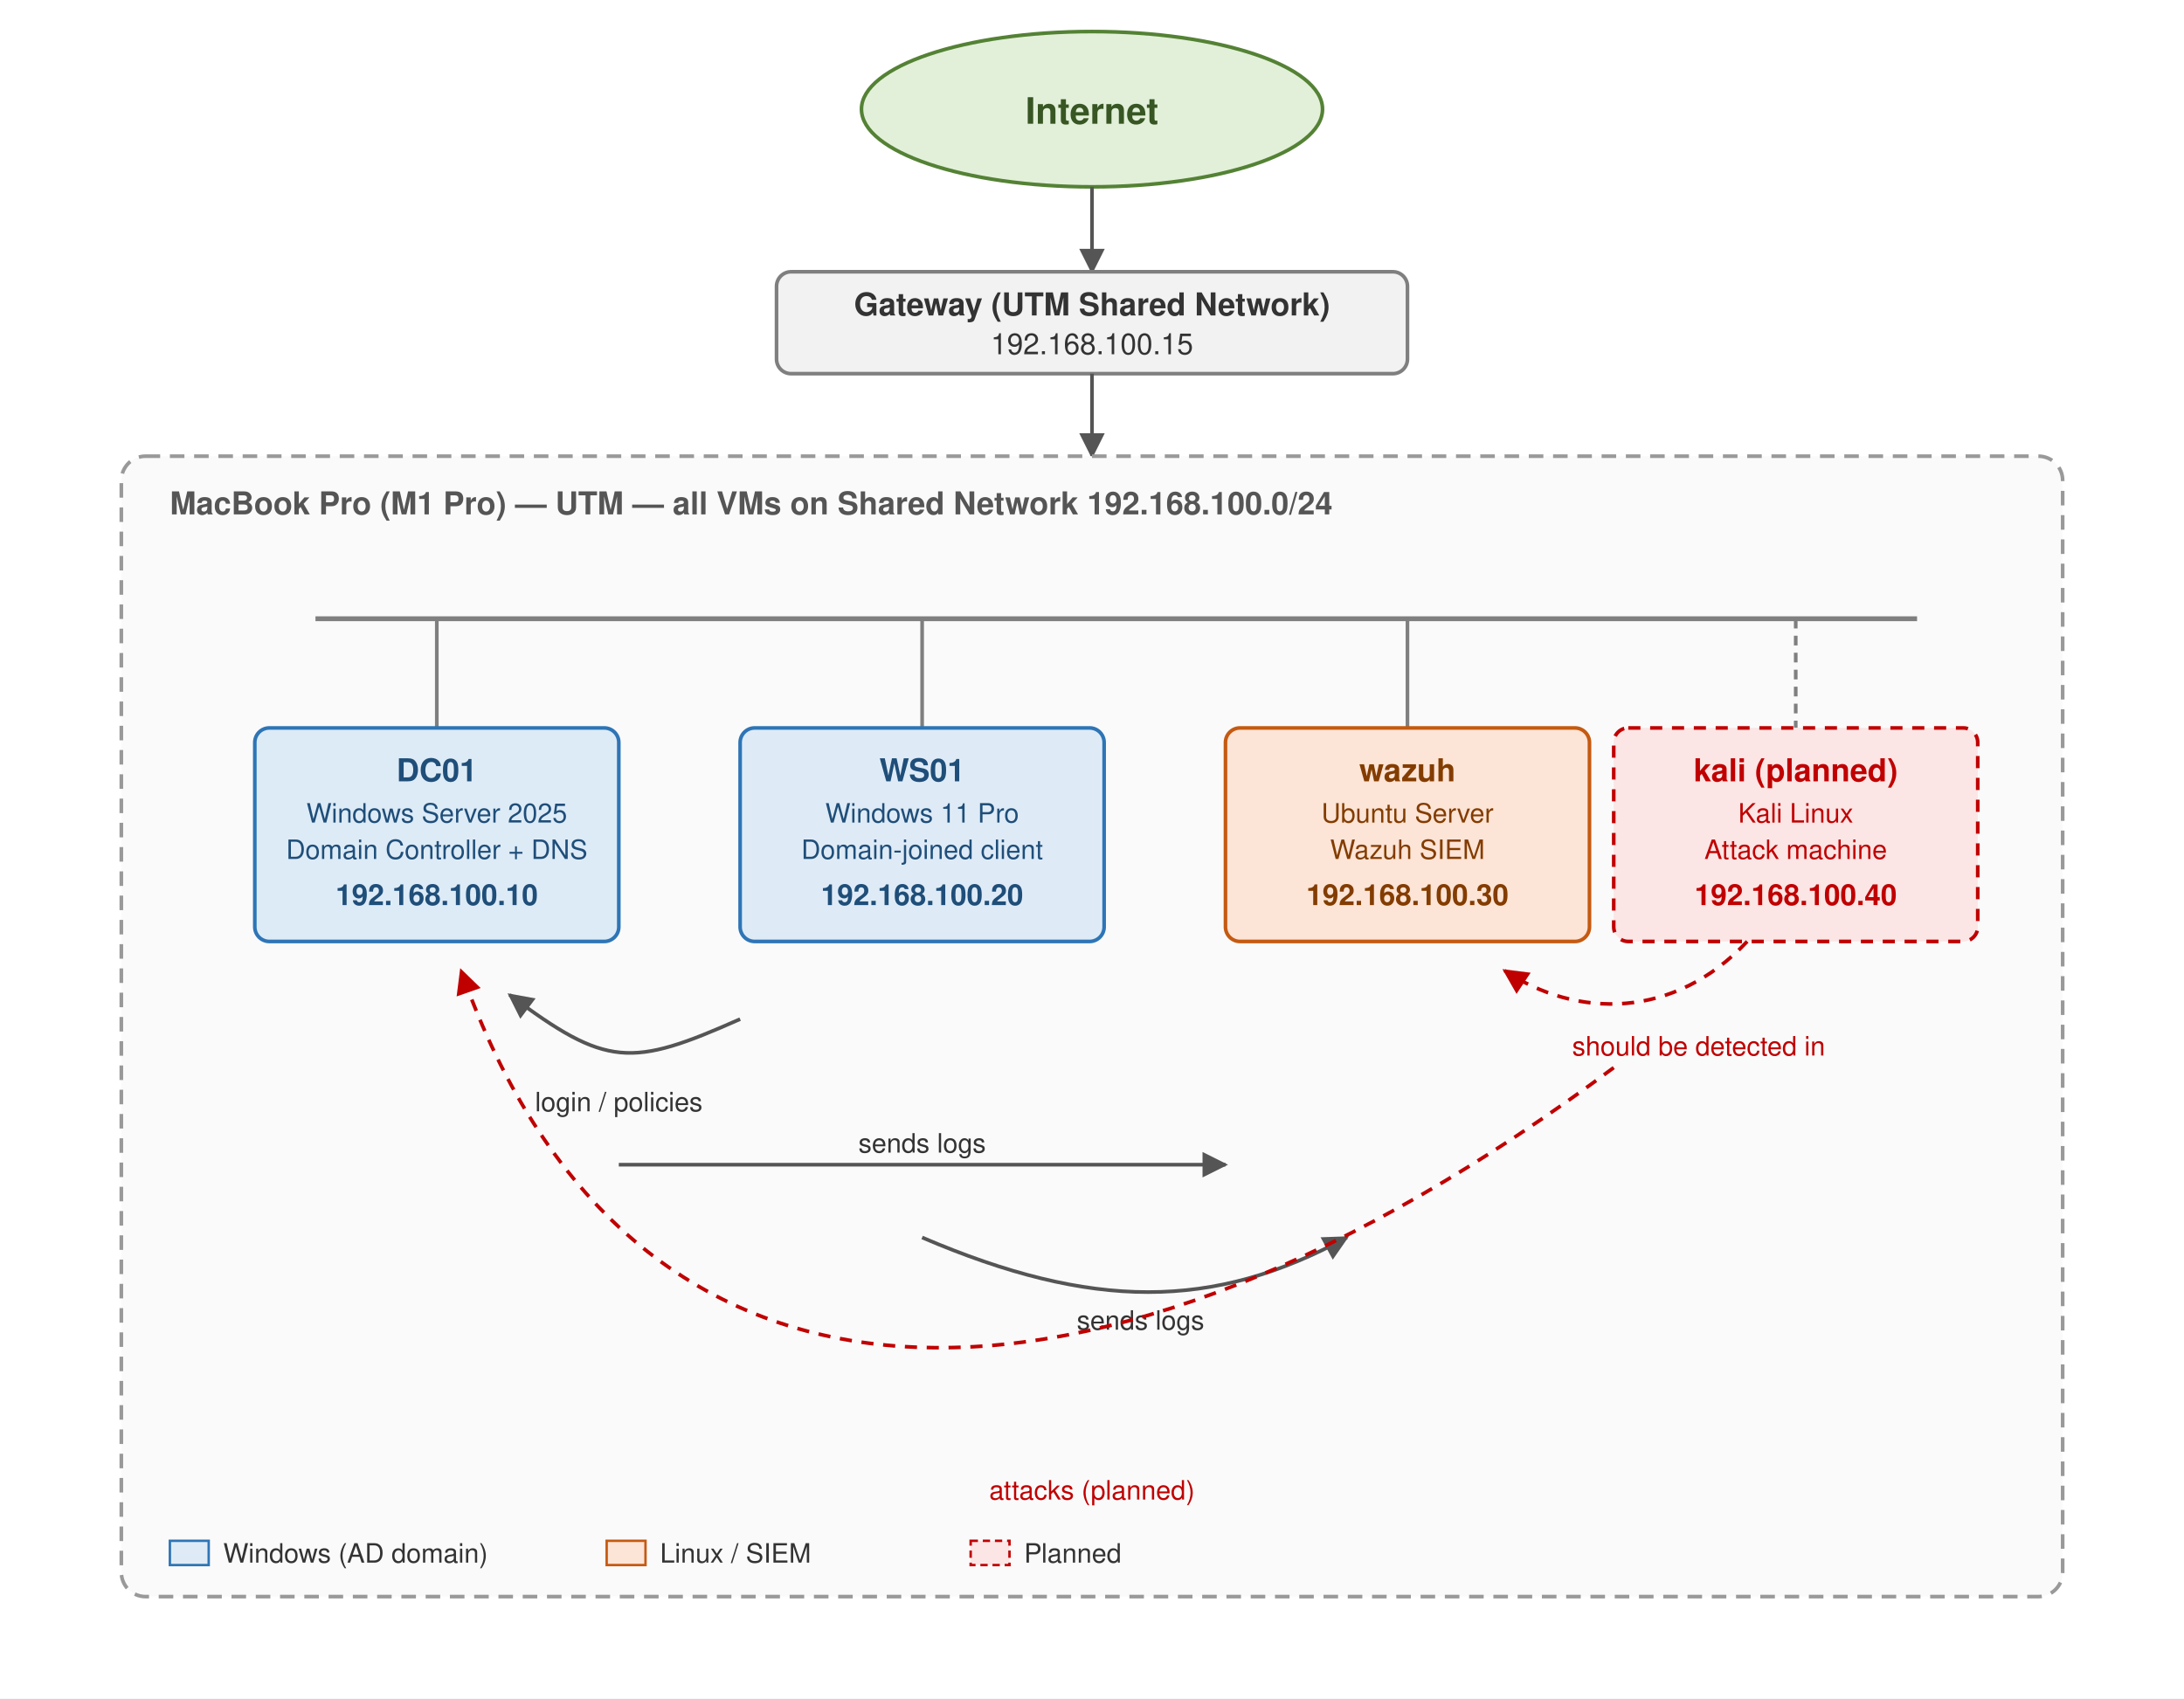
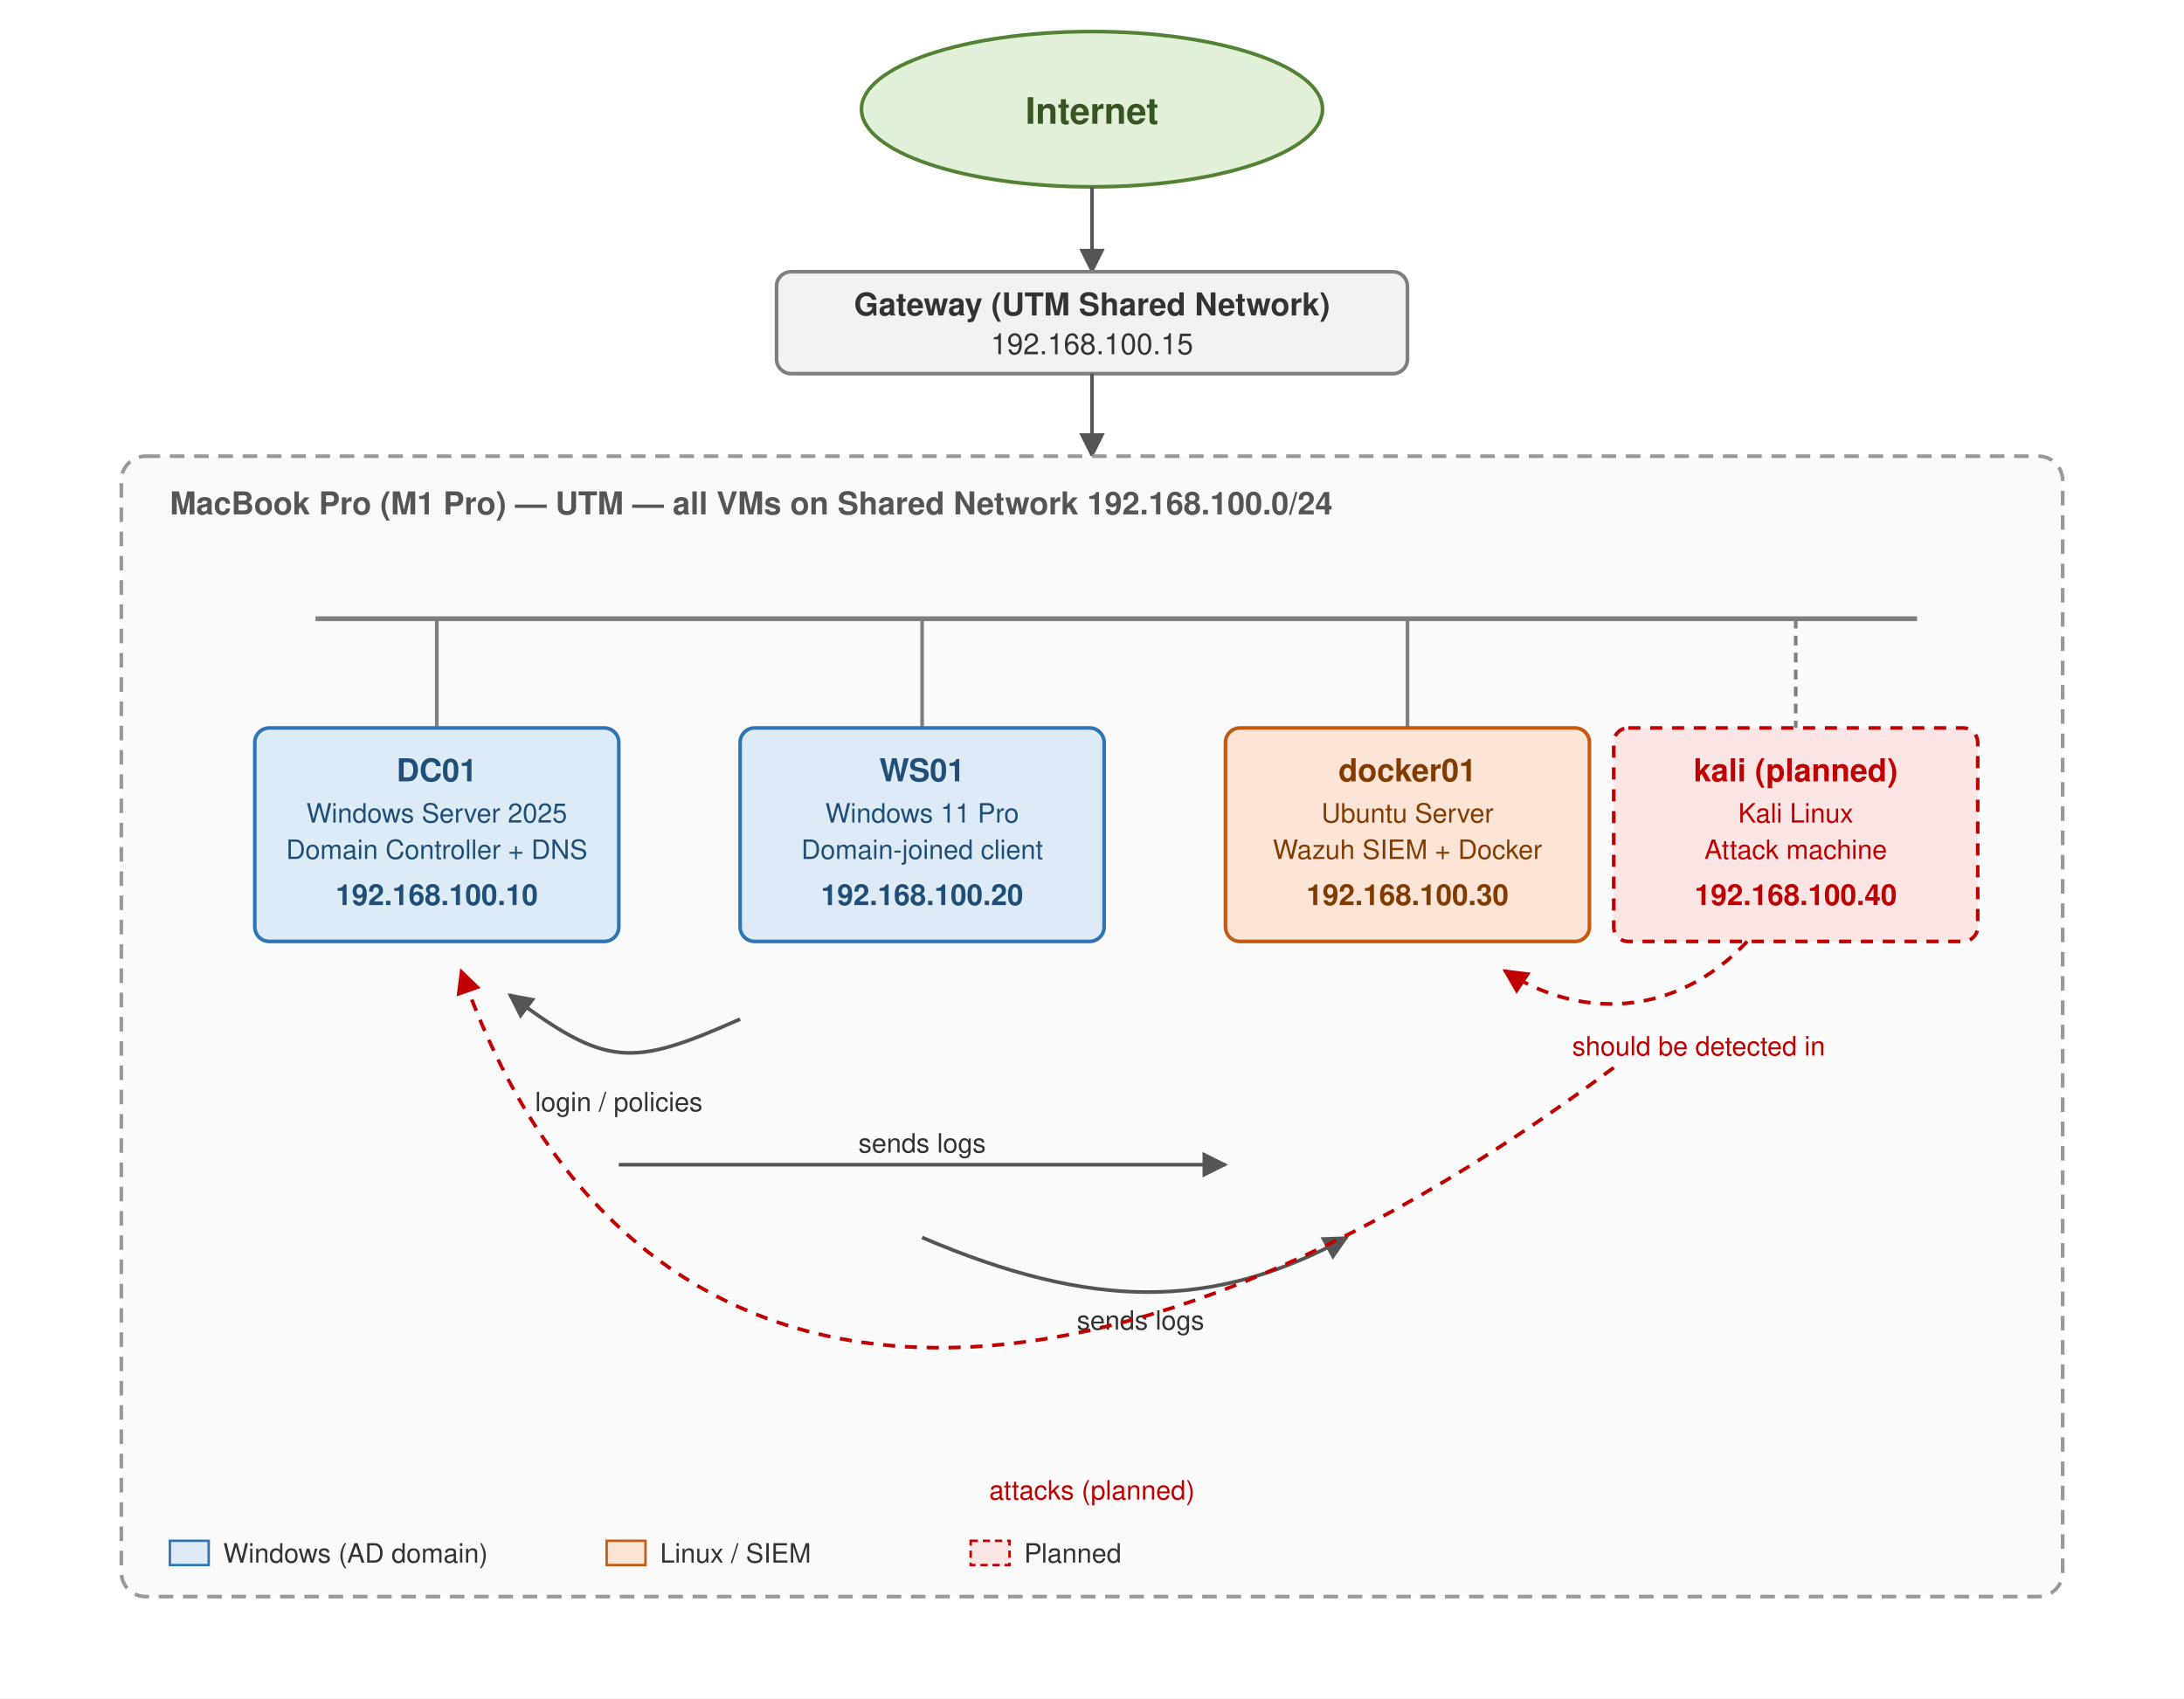
<svg xmlns="http://www.w3.org/2000/svg" viewBox="0 0 900 700" font-family="Helvetica, Arial, sans-serif">
  <defs>
    <marker id="arrow" viewBox="0 0 10 10" refX="9" refY="5" markerWidth="7" markerHeight="7" orient="auto-start-reverse">
      <path d="M0,0 L10,5 L0,10 z" fill="#555555" />
    </marker>
    <marker id="arrowRed" viewBox="0 0 10 10" refX="9" refY="5" markerWidth="7" markerHeight="7" orient="auto-start-reverse">
      <path d="M0,0 L10,5 L0,10 z" fill="#C00000" />
    </marker>
  </defs>
  <rect x="0" y="0" width="900" height="700" fill="#ffffff" />
  <g>
    <ellipse cx="450" cy="45" rx="95" ry="32" fill="#E2F0D9" stroke="#548235" stroke-width="1.5" />
    <text x="450" y="51" text-anchor="middle" font-size="15" font-weight="bold" fill="#375623">Internet</text>
  </g>
  <line x1="450" y1="77" x2="450" y2="112" stroke="#555555" stroke-width="1.5" marker-end="url(#arrow)" />
  <rect x="320" y="112" width="260" height="42" rx="6" fill="#F2F2F2" stroke="#7F7F7F" stroke-width="1.5" />
  <text x="450" y="130" text-anchor="middle" font-size="13" font-weight="bold" fill="#333333">Gateway (UTM Shared Network)</text>
  <text x="450" y="146" text-anchor="middle" font-size="12" fill="#333333">192.168.100.15</text>
  <line x1="450" y1="154" x2="450" y2="188" stroke="#555555" stroke-width="1.5" marker-end="url(#arrow)" />
  <rect x="50" y="188" width="800" height="470" rx="10" fill="#FAFAFA" stroke="#999999" stroke-width="1.5" stroke-dasharray="6,4" />
  <text x="70" y="212" font-size="13" font-weight="bold" fill="#555555">MacBook Pro (M1 Pro) — UTM — all VMs on Shared Network 192.168.100.0/24</text>
  <line x1="130" y1="255" x2="790" y2="255" stroke="#7F7F7F" stroke-width="2" />
  <line x1="180" y1="255" x2="180" y2="300" stroke="#7F7F7F" stroke-width="1.5" />
  <line x1="380" y1="255" x2="380" y2="300" stroke="#7F7F7F" stroke-width="1.5" />
  <line x1="580" y1="255" x2="580" y2="300" stroke="#7F7F7F" stroke-width="1.5" />
  <line x1="740" y1="255" x2="740" y2="300" stroke="#7F7F7F" stroke-width="1.5" stroke-dasharray="4,3" />
  <rect x="105" y="300" width="150" height="88" rx="6" fill="#DDEBF7" stroke="#2E75B6" stroke-width="1.5" />
  <text x="180" y="322" text-anchor="middle" font-size="13" font-weight="bold" fill="#1F4E79">DC01</text>
  <text x="180" y="339" text-anchor="middle" font-size="11" fill="#1F4E79">Windows Server 2025</text>
  <text x="180" y="354" text-anchor="middle" font-size="11" fill="#1F4E79">Domain Controller + DNS</text>
  <text x="180" y="373" text-anchor="middle" font-size="12" font-weight="bold" fill="#1F4E79">192.168.100.10</text>
  <rect x="305" y="300" width="150" height="88" rx="6" fill="#DEEBF7" stroke="#2E75B6" stroke-width="1.5" />
  <text x="380" y="322" text-anchor="middle" font-size="13" font-weight="bold" fill="#1F4E79">WS01</text>
  <text x="380" y="339" text-anchor="middle" font-size="11" fill="#1F4E79">Windows 11 Pro</text>
  <text x="380" y="354" text-anchor="middle" font-size="11" fill="#1F4E79">Domain-joined client</text>
  <text x="380" y="373" text-anchor="middle" font-size="12" font-weight="bold" fill="#1F4E79">192.168.100.20</text>
  <rect x="505" y="300" width="150" height="88" rx="6" fill="#FCE4D6" stroke="#C55A11" stroke-width="1.5" />
-   <text x="580" y="322" text-anchor="middle" font-size="13" font-weight="bold" fill="#833C00">wazuh</text>
+   <text x="580" y="322" text-anchor="middle" font-size="13" font-weight="bold" fill="#833C00">docker01</text>
  <text x="580" y="339" text-anchor="middle" font-size="11" fill="#833C00">Ubuntu Server</text>
-   <text x="580" y="354" text-anchor="middle" font-size="11" fill="#833C00">Wazuh SIEM</text>
+   <text x="580" y="354" text-anchor="middle" font-size="11" fill="#833C00">Wazuh SIEM + Docker</text>
  <text x="580" y="373" text-anchor="middle" font-size="12" font-weight="bold" fill="#833C00">192.168.100.30</text>
  <rect x="665" y="300" width="150" height="88" rx="6" fill="#FBE5E5" stroke="#C00000" stroke-width="1.5" stroke-dasharray="5,4" />
  <text x="740" y="322" text-anchor="middle" font-size="13" font-weight="bold" fill="#C00000">kali (planned)</text>
  <text x="740" y="339" text-anchor="middle" font-size="11" fill="#C00000">Kali Linux</text>
  <text x="740" y="354" text-anchor="middle" font-size="11" fill="#C00000">Attack machine</text>
  <text x="740" y="373" text-anchor="middle" font-size="12" font-weight="bold" fill="#C00000">192.168.100.40</text>
  <path d="M 305,420 C 260,440 250,440 210,410" fill="none" stroke="#555555" stroke-width="1.5" marker-end="url(#arrow)" />
  <text x="255" y="458" text-anchor="middle" font-size="11" fill="#333333">login / policies</text>
  <path d="M 255,480 L 505,480" fill="none" stroke="#555555" stroke-width="1.5" marker-end="url(#arrow)" />
  <text x="380" y="475" text-anchor="middle" font-size="11" fill="#333333">sends logs</text>
  <path d="M 380,510 C 450,540 500,540 555,510" fill="none" stroke="#555555" stroke-width="1.5" marker-end="url(#arrow)" />
  <text x="470" y="548" text-anchor="middle" font-size="11" fill="#333333">sends logs</text>
  <path d="M 665,440 C 450,600 260,600 190,400" fill="none" stroke="#C00000" stroke-width="1.5" stroke-dasharray="5,4" marker-end="url(#arrowRed)" />
  <text x="450" y="618" text-anchor="middle" font-size="11" fill="#C00000">attacks (planned)</text>
  <path d="M 720,388 C 690,420 650,420 620,400" fill="none" stroke="#C00000" stroke-width="1.5" stroke-dasharray="5,4" marker-end="url(#arrowRed)" />
  <text x="700" y="435" text-anchor="middle" font-size="11" fill="#C00000">should be detected in</text>
  <g transform="translate(70,635)">
    <rect x="0" y="0" width="16" height="10" fill="#DEEBF7" stroke="#2E75B6" />
    <text x="22" y="9" font-size="11" fill="#333333">Windows (AD domain)</text>
    <rect x="180" y="0" width="16" height="10" fill="#FCE4D6" stroke="#C55A11" />
    <text x="202" y="9" font-size="11" fill="#333333">Linux / SIEM</text>
    <rect x="330" y="0" width="16" height="10" fill="#FBE5E5" stroke="#C00000" stroke-dasharray="3,2" />
    <text x="352" y="9" font-size="11" fill="#333333">Planned</text>
  </g>
</svg>
